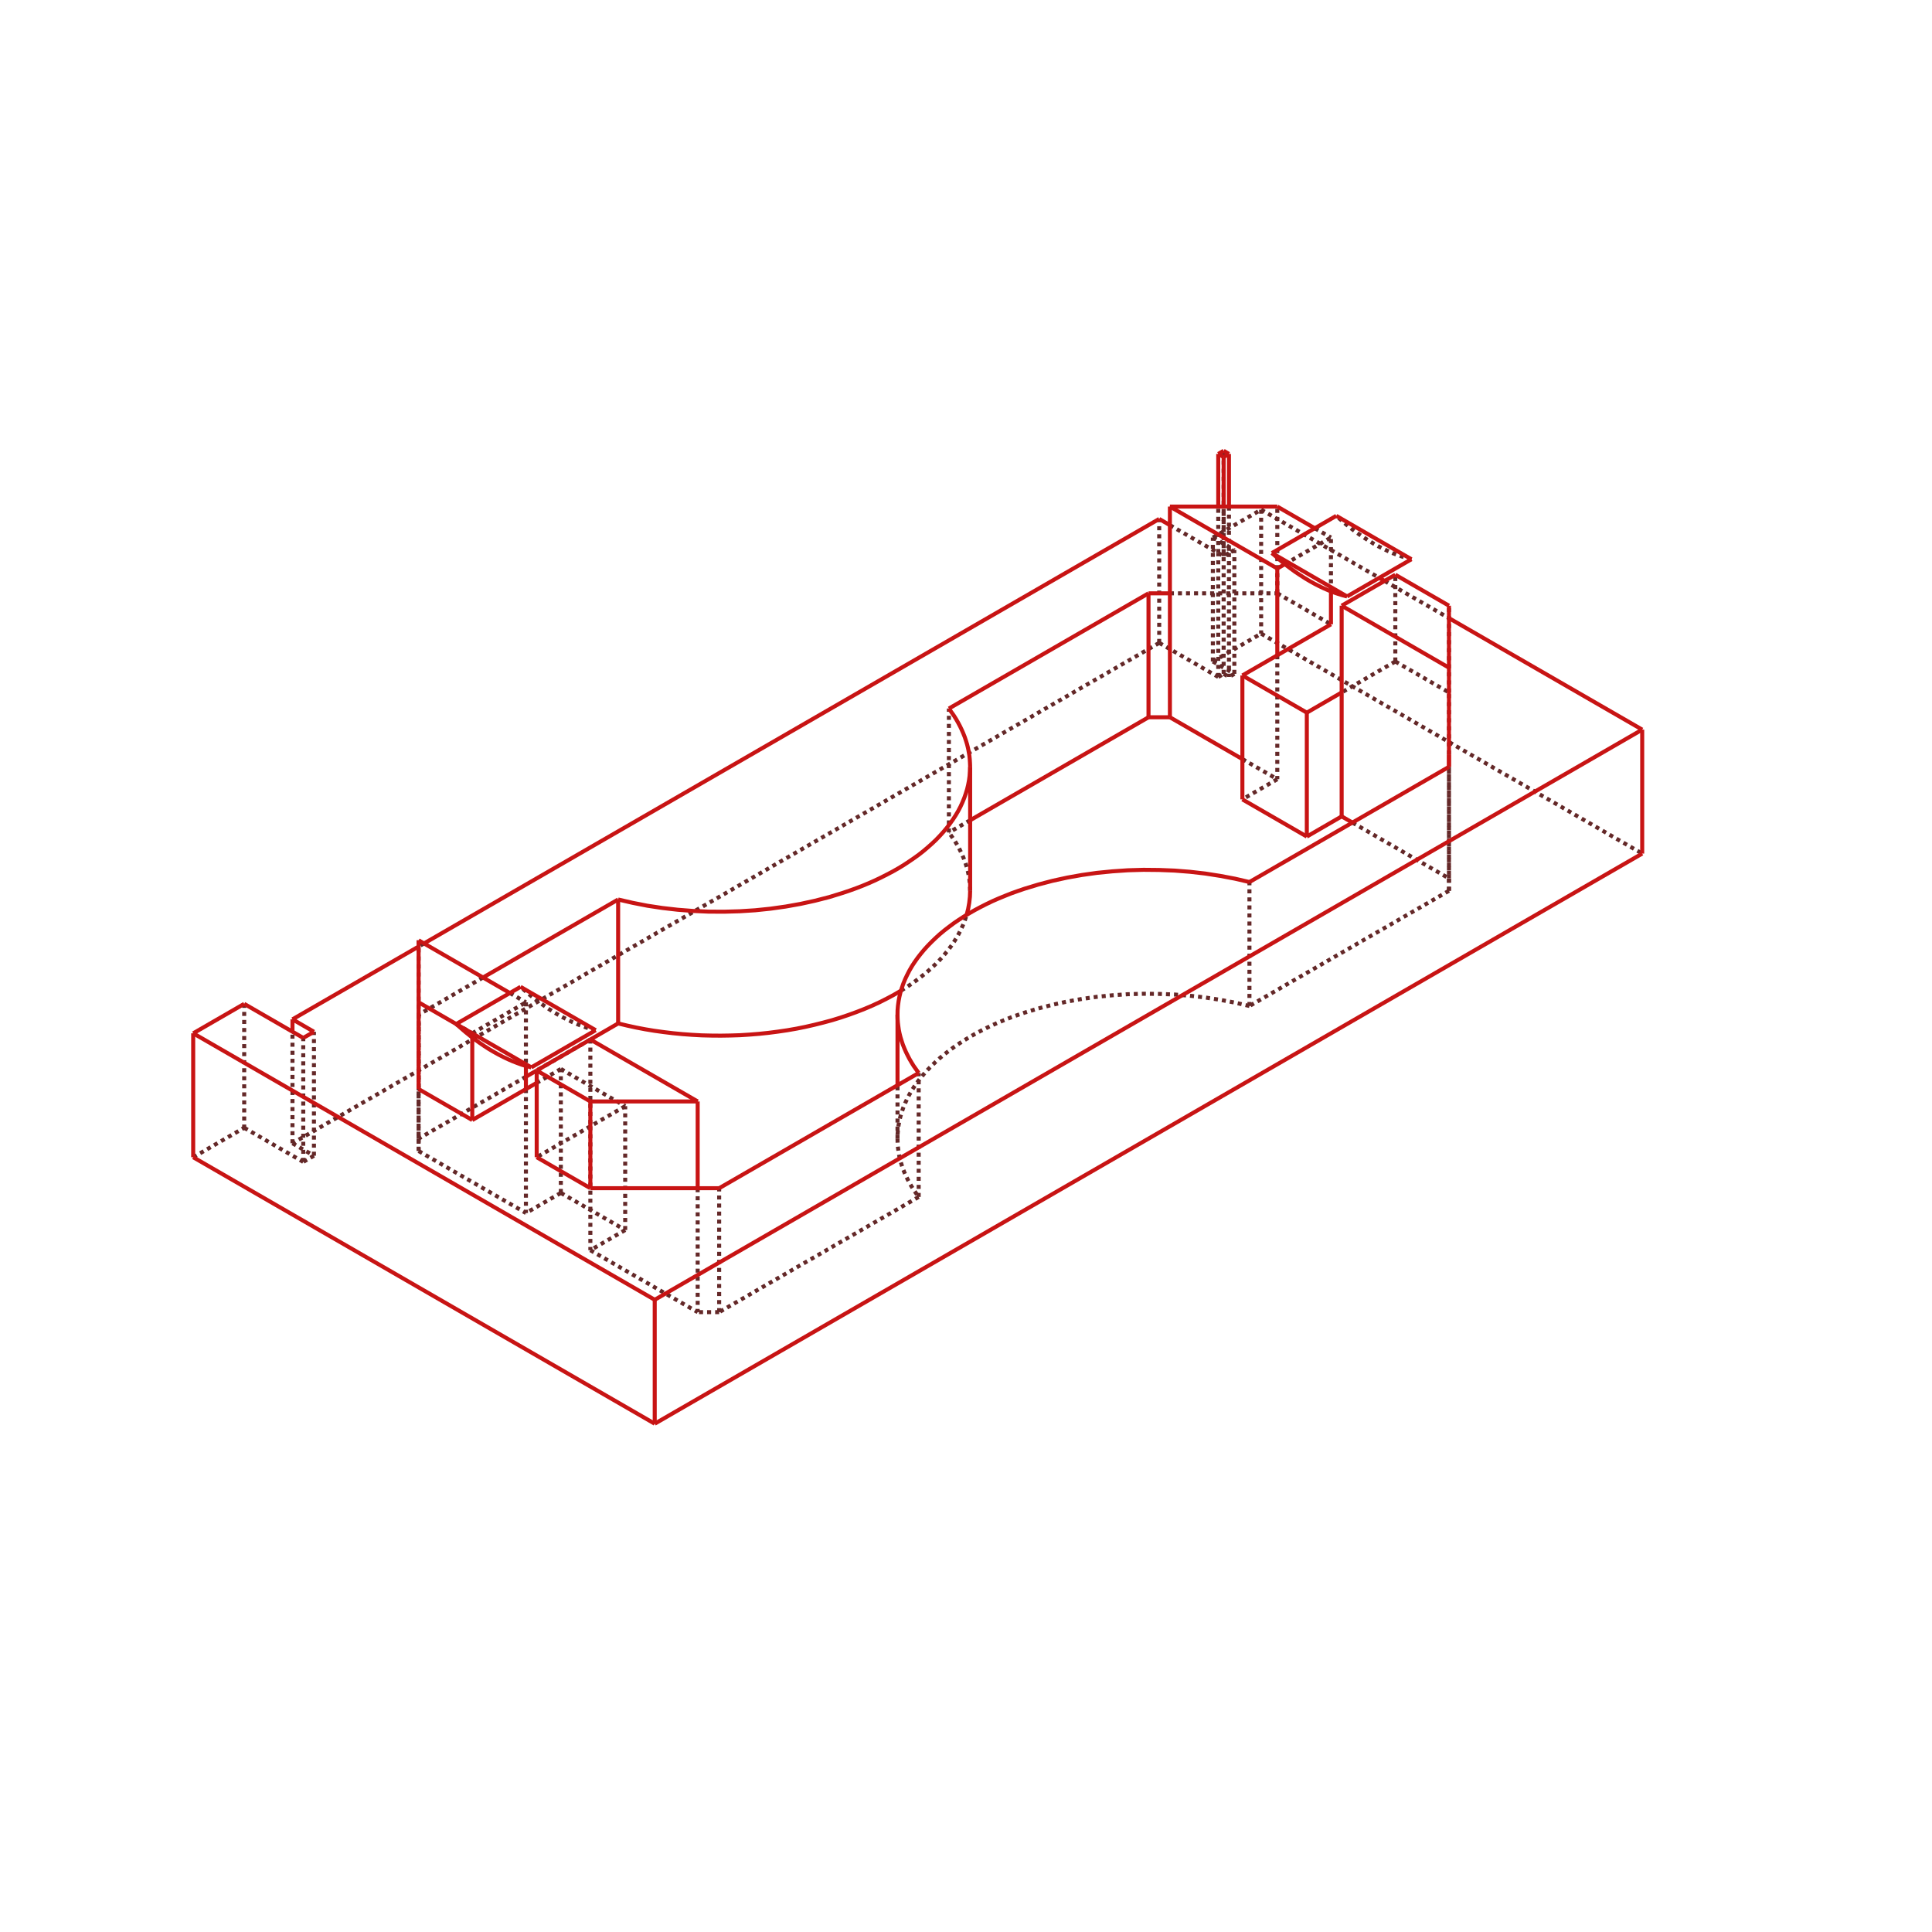
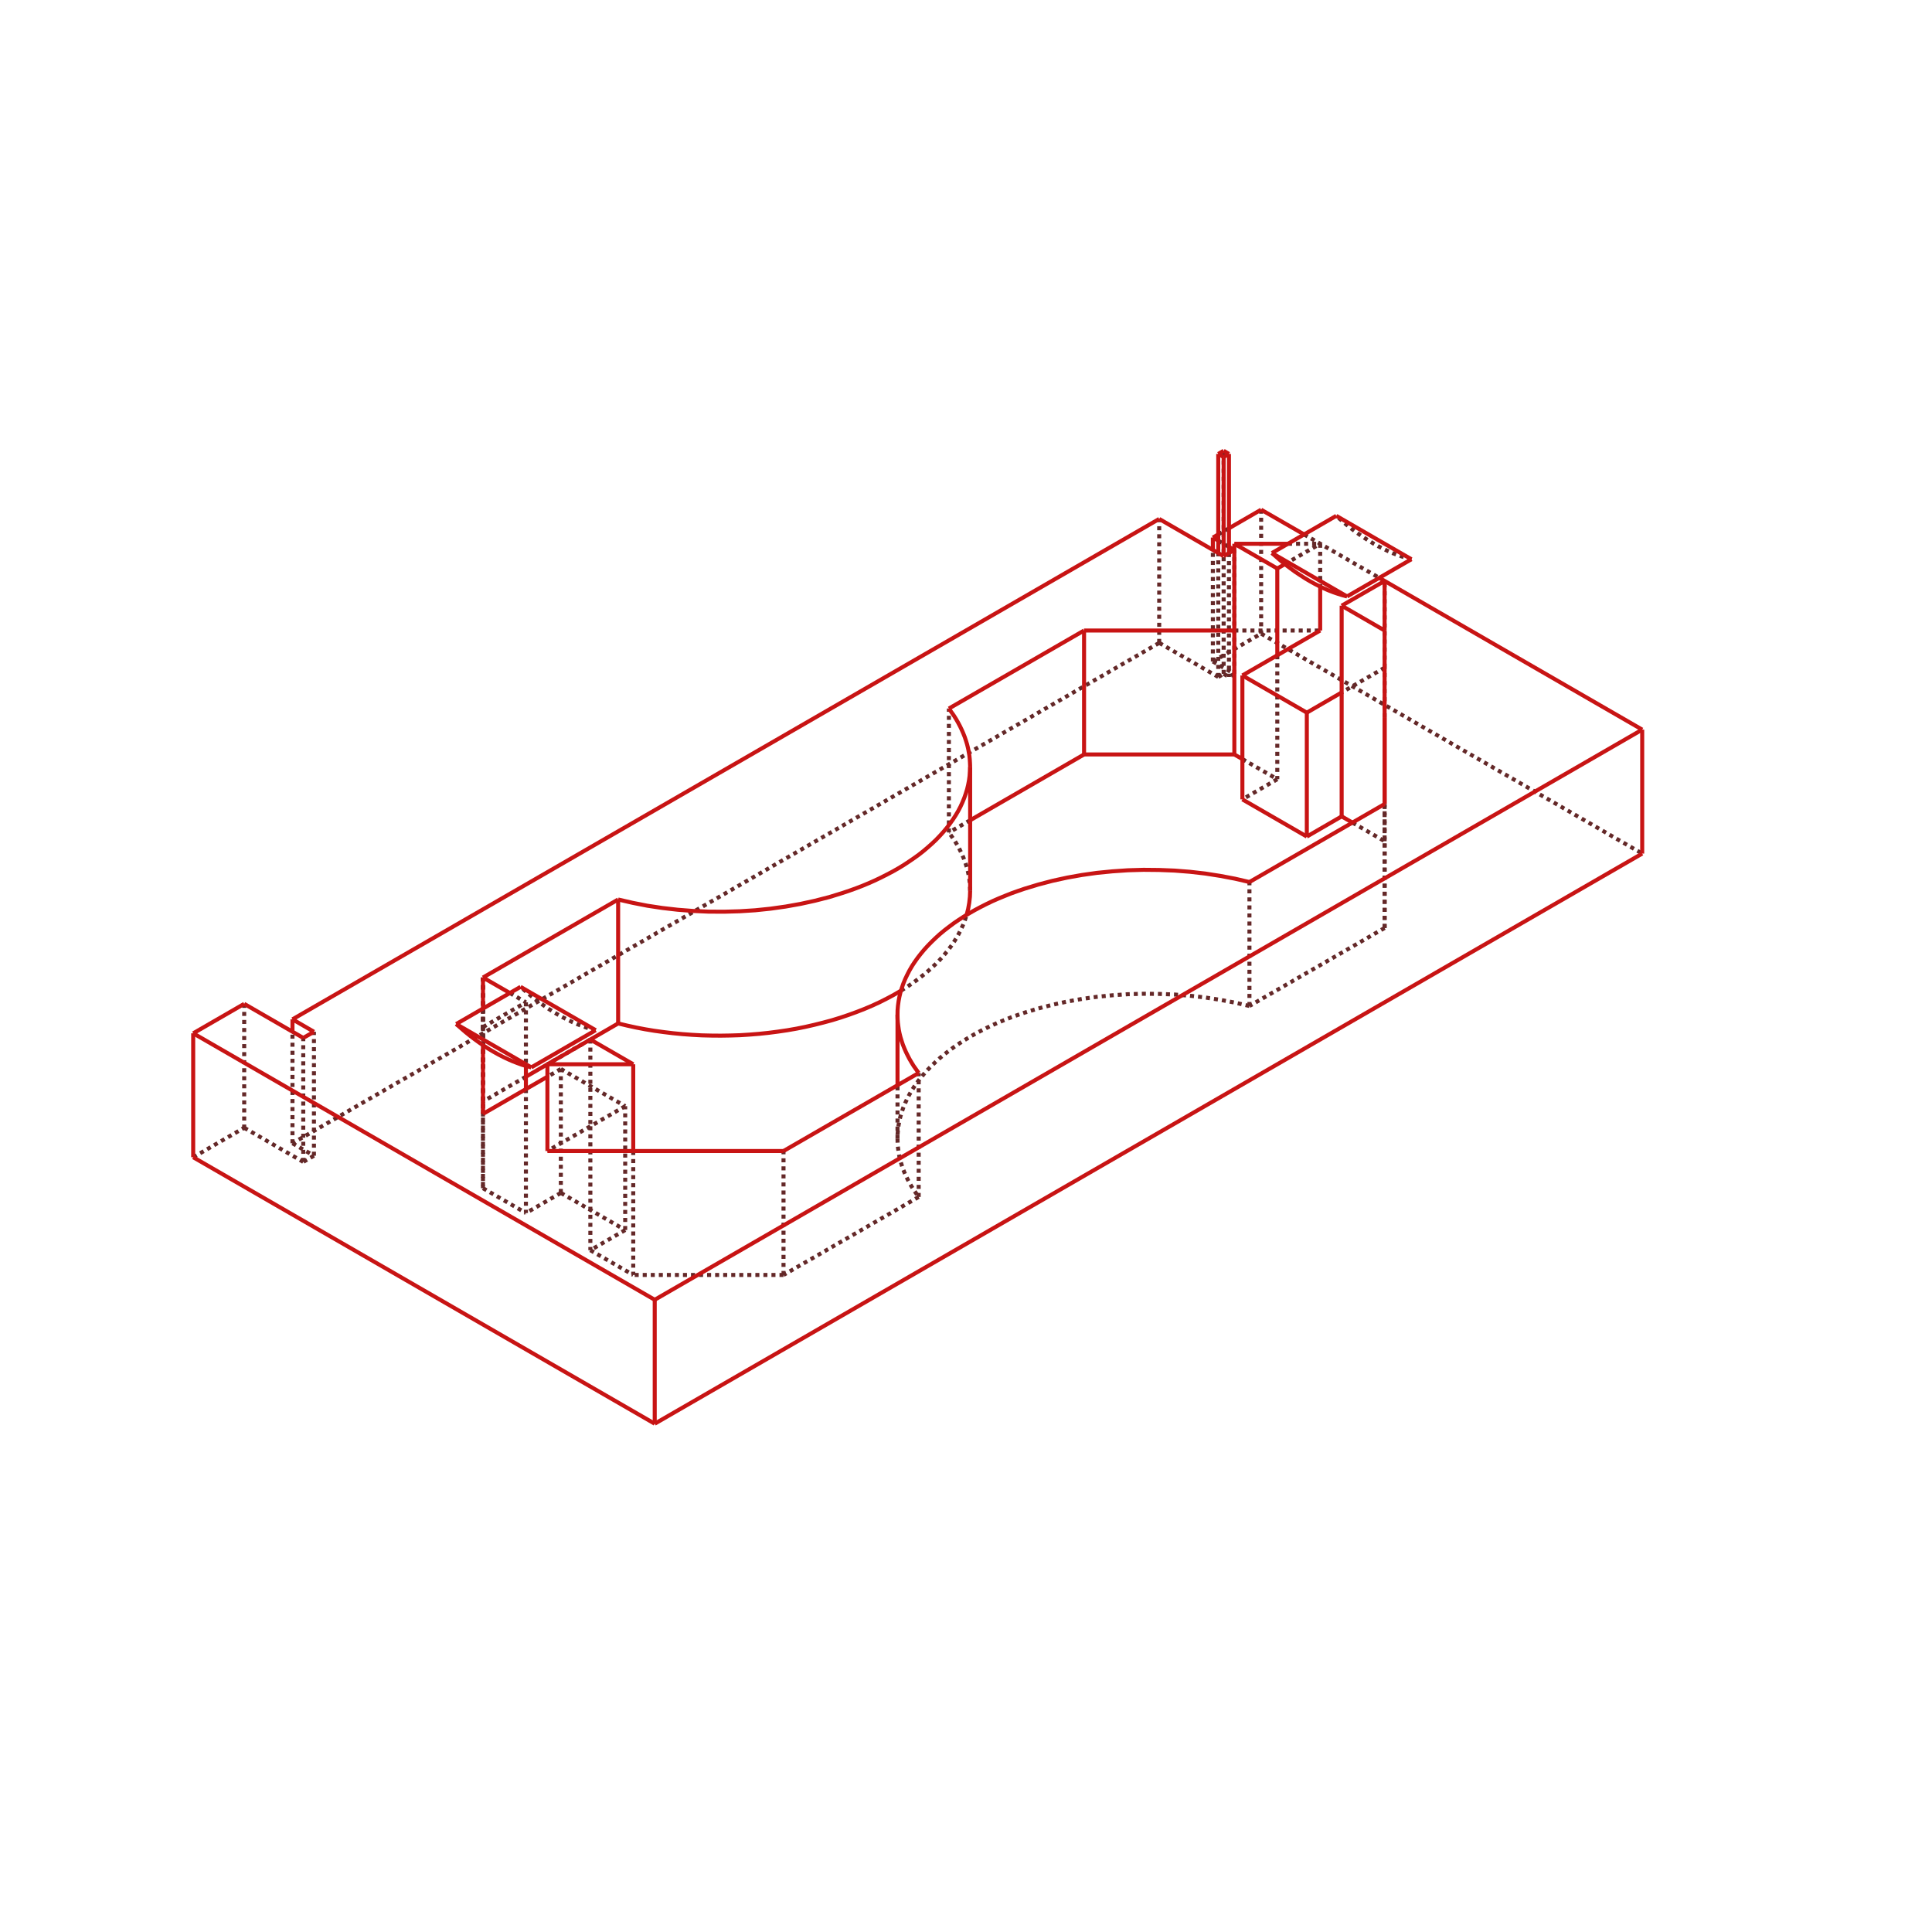
<svg xmlns="http://www.w3.org/2000/svg" width="480.0" height="480.0">
  <g transform="scale(18.85618, -18.85618)   translate(12.09153,-11.77765)" stroke-width="0.053" fill="none">
    <g stroke="rgb(100,40,40)" fill="none" stroke-dasharray="0.053,0.053">
      <path d="M4.031,2.899 L4.031,5.838 " />
      <path d="M3.96,2.858 L4.031,2.899 " />
      <path d="M3.96,2.858 L3.96,4.491 " />
-       <path d="M3.96,4.491 L3.96,5.103 " />
      <path d="M4.031,2.899 L4.101,2.858 " />
-       <path d="M4.101,5.103 L4.101,4.491 " />
      <path d="M4.101,4.491 L4.101,2.858 " />
      <path d="M3.182,3.307 L3.96,2.858 " />
      <path d="M3.182,3.307 L-8.238,-3.286 " />
      <path d="M-8.238,-3.286 L-7.955,-3.45 " />
      <path d="M-7.955,-3.45 L-8.096,-3.531 " />
      <path d="M-8.874,-3.082 L-8.096,-3.531 " />
      <path d="M-9.546,-3.47 L-8.874,-3.082 " />
      <path d="M4.525,3.429 L9.546,0.531 " />
      <path d="M3.889,3.062 L4.525,3.429 " />
      <path d="M3.889,3.062 L4.172,2.899 " />
      <path d="M4.172,2.899 L4.101,2.858 " />
+       <path d="M0.691,0.97 L0.411,0.809 " />
      <path d="M4.278,1.776 L4.738,1.511 " />
      <path d="M4.738,1.511 L4.278,1.245 " />
-       <path d="M5.728,0.939 L7,0.204 " />
-       <path d="M7,0.041 L7,0.204 " />
-       <path d="M7,0.041 L4.371,-1.477 " />
+       <path d="M5.728,0.939 L6.152,0.694 " />
+       <path d="M6.152,-0.449 L6.152,0.694 " />
+       <path d="M6.152,-0.449 L4.371,-1.477 " />
      <path d="M4.371,-1.477 L4.181,-1.433 L3.986,-1.396 L3.788,-1.365 L3.587,-1.342 L3.384,-1.326 L3.179,-1.318 L2.974,-1.316 L2.769,-1.322 L2.565,-1.336 L2.363,-1.356 L2.164,-1.384 L1.968,-1.419 L1.776,-1.461 L1.589,-1.51 L1.408,-1.565 L1.32,-1.595 L1.233,-1.626 L1.148,-1.66 L1.065,-1.694 L0.983,-1.73 L0.904,-1.768 L0.827,-1.807 L0.752,-1.847 L0.679,-1.889 L0.608,-1.932 L0.54,-1.976 L0.474,-2.021 L0.411,-2.068 L0.35,-2.115 L0.291,-2.164 L0.236,-2.214 L0.183,-2.265 L0.133,-2.316 L0.085,-2.369 L0.041,-2.422 L-0.001,-2.476 L-0.04,-2.531 L-0.076,-2.586 L-0.109,-2.643 L-0.138,-2.699 L-0.165,-2.756 L-0.189,-2.814 L-0.209,-2.872 L-0.227,-2.93 L-0.241,-2.989 L-0.252,-3.048 L-0.26,-3.107 L-0.265,-3.166 L-0.266,-3.225 " />
      <path d="M-0.266,-3.225 L-0.265,-3.275 L-0.262,-3.324 L-0.256,-3.373 L-0.249,-3.422 L-0.239,-3.472 L-0.227,-3.52 L-0.212,-3.569 L-0.196,-3.618 L-0.177,-3.666 L-0.156,-3.714 L-0.133,-3.761 L-0.108,-3.809 L-0.081,-3.855 L-0.052,-3.902 L0.013,-3.993 " />
-       <path d="M0.013,-3.993 L-2.616,-5.511 " />
-       <path d="M-2.616,-5.511 L-2.899,-5.511 " />
-       <path d="M-4.313,-4.695 L-2.899,-5.511 " />
+       <path d="M0.013,-3.993 L-1.768,-5.021 " />
+       <path d="M-1.768,-5.021 L-3.748,-5.021 " />
+       <path d="M-4.313,-4.695 L-3.748,-5.021 " />
      <path d="M-3.854,-4.429 L-4.313,-4.695 " />
      <path d="M-4.702,-3.94 L-3.854,-4.429 " />
      <path d="M-4.702,-3.94 L-5.162,-4.205 " />
-       <path d="M-6.576,-3.388 L-5.162,-4.205 " />
-       <path d="M-6.576,-3.225 L-6.576,-3.388 " />
-       <path d="M-4.313,-1.919 L-5.02,-2.327 " />
-       <path d="M-5.162,-2.409 L-6.576,-3.225 " />
+       <path d="M-5.728,-3.878 L-5.162,-4.205 " />
+       <path d="M-5.728,-2.735 L-5.728,-3.878 " />
+       <path d="M-4.313,-1.919 L-4.879,-2.245 " />
+       <path d="M-5.162,-2.409 L-5.728,-2.735 " />
      <path d="M-0.22,-1.275 L-0.137,-1.223 L-0.058,-1.169 L0.018,-1.113 L0.09,-1.056 L0.159,-0.997 L0.224,-0.937 L0.285,-0.876 L0.341,-0.813 L0.394,-0.749 L0.443,-0.684 L0.487,-0.618 L0.528,-0.551 L0.563,-0.483 L0.595,-0.415 L0.622,-0.346 L0.645,-0.276 " />
      <path d="M0.691,0.041 L0.689,0.09 L0.686,0.14 L0.681,0.189 L0.673,0.238 L0.663,0.287 L0.651,0.336 L0.636,0.385 L0.62,0.433 L0.601,0.481 L0.58,0.529 L0.557,0.577 L0.532,0.624 L0.505,0.671 L0.476,0.717 L0.411,0.809 " />
-       <path d="M0.691,0.97 L0.411,0.809 " />
-       <path d="M3.323,4.858 L3.96,4.491 " />
      <path d="M3.182,3.307 L3.182,4.94 " />
-       <path d="M4.031,4.45 L4.031,5.103 " />
-       <path d="M3.96,4.491 L4.031,4.45 " />
-       <path d="M4.101,4.491 L4.031,4.45 " />
-       <path d="M4.172,4.532 L4.101,4.491 " />
      <path d="M4.172,2.899 L4.172,4.532 " />
-       <path d="M-6.505,-0.653 L-6.576,-0.694 " />
-       <path d="M3.889,4.695 L4.172,4.532 " />
-       <path d="M3.889,4.695 L4.525,5.062 " />
-       <path d="M4.525,5.062 L6.081,4.164 " />
-       <path d="M6.152,4.123 L7,3.633 " />
-       <path d="M-5.728,-1.102 L-6.576,-1.592 " />
-       <path d="M-6.576,-1.592 L-6.576,-1.755 " />
-       <path d="M-6.576,-1.755 L-6.576,-2.572 " />
-       <path d="M-4.702,-2.307 L-5.02,-2.49 " />
+       <path d="M3.96,4.654 L4.101,4.572 " />
+       <path d="M3.96,4.736 L4.101,4.817 " />
+       <path d="M5.091,4.736 L6.081,4.164 " />
+       <path d="M-5.728,-1.102 L-5.728,-2.245 " />
+       <path d="M-5.728,-2.245 L-5.728,-2.899 " />
+       <path d="M-4.702,-2.307 L-4.879,-2.409 " />
      <path d="M-4.702,-2.307 L-3.854,-2.797 " />
      <path d="M-3.854,-2.797 L-4.313,-3.062 " />
-       <path d="M-4.313,-3.062 L-5.02,-3.47 " />
-       <path d="M7,1.837 L7,2.654 " />
-       <path d="M6.293,3.062 L7,2.654 " />
-       <path d="M6.293,3.062 L5.586,2.654 " />
-       <path d="M4.738,3.96 L5.445,3.552 " />
-       <path d="M3.323,3.96 L4.738,3.96 " />
+       <path d="M-4.313,-3.062 L-4.879,-3.388 " />
+       <path d="M6.152,2.327 L6.152,2.98 " />
+       <path d="M6.152,2.98 L5.586,2.654 " />
+       <path d="M4.172,3.47 L5.303,3.47 " />
      <path d="M-8.238,-3.286 L-8.238,-1.817 " />
-       <path d="M3.889,3.062 L3.889,4.695 " />
+       <path d="M3.889,3.062 L3.889,4.532 " />
      <path d="M-8.874,-1.449 L-8.874,-3.082 " />
      <path d="M-8.096,-3.531 L-8.096,-1.898 " />
      <path d="M-7.955,-3.45 L-7.955,-1.817 " />
      <path d="M4.525,5.062 L4.525,3.429 " />
-       <path d="M0.411,0.809 L0.411,2.442 " />
-       <path d="M-6.576,-3.225 L-6.576,-1.592 " />
-       <path d="M-6.576,-1.755 L-6.576,-3.388 " />
+       <path d="M-5.728,-2.735 L-5.728,-1.102 " />
+       <path d="M-5.728,-2.245 L-5.728,-3.878 " />
+       <path d="M-4.702,-3.94 L-4.702,-2.307 " />
      <path d="M-5.162,-2.572 L-5.162,-4.205 " />
-       <path d="M-4.702,-3.94 L-4.702,-2.307 " />
      <path d="M-3.854,-4.429 L-3.854,-2.797 " />
      <path d="M-4.313,-3.062 L-4.313,-4.695 " />
-       <path d="M-2.899,-3.878 L-2.899,-5.511 " />
-       <path d="M-2.616,-5.511 L-2.616,-3.878 " />
+       <path d="M-3.748,-3.388 L-3.748,-5.021 " />
+       <path d="M-1.768,-5.021 L-1.768,-3.388 " />
      <path d="M0.013,-3.993 L0.013,-2.36 " />
      <path d="M4.371,-1.477 L4.371,0.156 " />
-       <path d="M7,0.041 L7,1.674 " />
-       <path d="M7,0.204 L7,1.674 " />
+       <path d="M6.152,-0.449 L6.152,1.184 " />
+       <path d="M6.152,0.694 L6.152,1.184 " />
      <path d="M4.738,3.144 L4.738,1.511 " />
-       <path d="M-6.576,-0.612 L-6.576,-1.755 " />
-       <path d="M-5.869,-1.892 L-5.869,-1.837 " />
-       <path d="M-6.081,-1.715 L-5.869,-1.837 " />
-       <path d="M-5.869,-1.837 L-5.162,-1.429 " />
+       <path d="M0.411,0.809 L0.411,2.442 " />
+       <path d="M-5.728,-1.511 L-5.728,-1.755 " />
+       <path d="M-5.728,-1.102 L-5.728,-2.245 " />
+       <path d="M-5.728,-1.755 L-5.728,-1.994 " />
+       <path d="M-5.728,-1.755 L-5.162,-1.429 " />
      <path d="M-5.162,-1.429 L-5.162,-2.267 " />
      <path d="M-4.313,-1.919 L-4.313,-3.062 " />
-       <path d="M7,2.654 L7,3.797 " />
-       <path d="M6.293,3.062 L6.293,4.205 " />
-       <path d="M4.838,4.345 L5.445,4.695 " />
-       <path d="M5.445,3.986 L5.445,4.695 " />
-       <path d="M5.233,4.817 L5.445,4.695 " />
-       <path d="M4.738,3.96 L4.738,5.103 " />
+       <path d="M6.152,2.98 L6.152,4.123 " />
+       <path d="M4.838,4.345 L5.303,4.613 " />
+       <path d="M5.303,4.613 L5.303,4.048 " />
+       <path d="M4.879,4.613 L5.303,4.613 " />
      <path d="M-5.374,-1.306 L-5.162,-1.429 " />
      <path d="M6.505,4.409 L6.445,4.425 L6.384,4.444 L6.322,4.465 L6.26,4.489 L6.198,4.516 L6.136,4.546 L6.073,4.578 L6.01,4.613 L5.948,4.651 L5.885,4.691 L5.823,4.733 L5.76,4.778 L5.698,4.825 L5.637,4.875 L5.515,4.981 " />
      <path d="M-4.243,-1.796 L-4.303,-1.78 L-4.364,-1.762 L-4.426,-1.74 L-4.488,-1.716 L-4.55,-1.689 L-4.612,-1.659 L-4.675,-1.627 L-4.738,-1.592 L-4.8,-1.555 L-4.863,-1.515 L-4.925,-1.472 L-4.988,-1.427 L-5.05,-1.38 L-5.111,-1.331 L-5.233,-1.225 " />
      <path d="M-0.266,-3.225 L-0.266,-2.522 " />
    </g>
    <g stroke="rgb(200,20,20)" fill="none">
      <path d="M3.96,5.797 L4.031,5.838 " />
-       <path d="M3.96,5.103 L3.96,5.797 " />
+       <path d="M3.96,4.491 L3.96,5.797 " />
      <path d="M4.031,5.838 L4.101,5.797 " />
      <path d="M4.031,5.756 L4.101,5.797 " />
      <path d="M4.031,5.756 L3.96,5.797 " />
-       <path d="M4.101,5.797 L4.101,5.103 " />
+       <path d="M4.101,5.797 L4.101,4.491 " />
      <path d="M-9.546,-3.47 L-3.465,-6.981 " />
      <path d="M-3.465,-6.981 L9.546,0.531 " />
-       <path d="M3.041,2.327 L3.323,2.327 " />
-       <path d="M3.323,2.327 L4.278,1.776 " />
+       <path d="M2.192,1.837 L0.691,0.97 " />
+       <path d="M2.192,1.837 L4.172,1.837 " />
+       <path d="M4.172,1.837 L4.278,1.776 " />
      <path d="M4.278,1.245 L5.127,0.755 " />
      <path d="M5.586,1.021 L5.127,0.755 " />
      <path d="M5.586,1.021 L5.728,0.939 " />
      <path d="M-3.947,-1.707 L-4.313,-1.919 " />
-       <path d="M-5.02,-2.327 L-5.162,-2.409 " />
+       <path d="M-4.879,-2.245 L-5.162,-2.409 " />
      <path d="M-3.947,-1.707 L-3.83,-1.735 L-3.711,-1.761 L-3.591,-1.784 L-3.47,-1.804 L-3.347,-1.821 L-3.223,-1.836 L-3.098,-1.848 L-2.973,-1.857 L-2.847,-1.864 L-2.72,-1.867 L-2.594,-1.868 L-2.467,-1.866 L-2.341,-1.862 L-2.215,-1.854 L-2.09,-1.844 L-1.965,-1.831 L-1.842,-1.815 L-1.719,-1.797 L-1.598,-1.776 L-1.479,-1.752 L-1.361,-1.725 L-1.245,-1.696 L-1.13,-1.665 L-1.019,-1.631 L-0.909,-1.594 L-0.802,-1.555 L-0.697,-1.514 L-0.596,-1.471 L-0.497,-1.425 L-0.402,-1.377 L-0.309,-1.327 L-0.22,-1.275 " />
      <path d="M0.645,-0.276 L0.665,-0.197 L0.679,-0.118 L0.688,-0.039 L0.691,0.041 " />
-       <path d="M3.041,2.327 L0.691,0.97 " />
-       <path d="M3.182,4.94 L3.323,4.858 " />
-       <path d="M4.031,5.103 L4.031,5.756 " />
+       <path d="M3.182,4.94 L3.96,4.491 " />
+       <path d="M4.031,4.45 L4.031,5.756 " />
+       <path d="M3.96,4.491 L4.031,4.45 " />
+       <path d="M4.101,4.491 L4.031,4.45 " />
+       <path d="M4.172,4.532 L4.101,4.491 " />
      <path d="M-3.465,-5.348 L9.546,2.164 " />
      <path d="M-9.546,-1.837 L-3.465,-5.348 " />
      <path d="M-9.546,-1.837 L-8.874,-1.449 " />
      <path d="M-8.874,-1.449 L-8.096,-1.898 " />
      <path d="M-7.955,-1.817 L-8.096,-1.898 " />
      <path d="M-8.238,-1.653 L-7.955,-1.817 " />
-       <path d="M3.182,4.94 L-6.505,-0.653 " />
-       <path d="M-6.576,-0.694 L-8.238,-1.653 " />
-       <path d="M6.081,4.164 L6.152,4.123 " />
-       <path d="M7,3.633 L9.546,2.164 " />
-       <path d="M3.041,3.96 L0.411,2.442 " />
+       <path d="M3.182,4.94 L-8.238,-1.653 " />
+       <path d="M3.889,4.695 L3.96,4.654 " />
+       <path d="M4.101,4.572 L4.172,4.532 " />
+       <path d="M3.889,4.695 L3.96,4.736 " />
+       <path d="M4.101,4.817 L4.525,5.062 " />
+       <path d="M4.525,5.062 L5.091,4.736 " />
+       <path d="M6.081,4.164 L9.546,2.164 " />
+       <path d="M-3.947,-0.074 L-5.728,-1.102 " />
+       <path d="M-4.879,-2.409 L-5.162,-2.572 " />
+       <path d="M-5.162,-2.572 L-5.728,-2.899 " />
+       <path d="M-1.768,-3.388 L-3.748,-3.388 " />
+       <path d="M-3.748,-3.388 L-4.879,-3.388 " />
+       <path d="M0.013,-2.36 L-1.768,-3.388 " />
+       <path d="M4.371,0.156 L4.181,0.2 L3.986,0.237 L3.788,0.268 L3.587,0.291 L3.384,0.307 L3.179,0.315 L2.974,0.317 L2.769,0.311 L2.565,0.297 L2.363,0.277 L2.164,0.249 L1.968,0.214 L1.776,0.172 L1.589,0.123 L1.408,0.068 L1.32,0.038 L1.233,0.007 L1.148,-0.027 L1.065,-0.061 L0.983,-0.097 L0.904,-0.135 L0.827,-0.174 L0.752,-0.214 L0.679,-0.256 L0.608,-0.299 L0.54,-0.343 L0.474,-0.388 L0.411,-0.435 L0.35,-0.482 L0.291,-0.531 L0.236,-0.581 L0.183,-0.632 L0.133,-0.683 L0.085,-0.736 L0.041,-0.789 L-0.001,-0.843 L-0.04,-0.898 L-0.076,-0.953 L-0.109,-1.01 L-0.138,-1.066 L-0.165,-1.123 L-0.189,-1.181 L-0.209,-1.239 L-0.227,-1.297 L-0.241,-1.356 L-0.252,-1.415 L-0.26,-1.474 L-0.265,-1.533 L-0.266,-1.592 " />
+       <path d="M-0.266,-1.592 L-0.265,-1.642 L-0.262,-1.691 L-0.256,-1.74 L-0.249,-1.789 L-0.239,-1.839 L-0.227,-1.887 L-0.212,-1.936 L-0.196,-1.985 L-0.177,-2.033 L-0.156,-2.081 L-0.133,-2.128 L-0.108,-2.176 L-0.081,-2.222 L-0.052,-2.269 L0.013,-2.36 " />
+       <path d="M6.152,1.184 L4.371,0.156 " />
+       <path d="M6.152,1.184 L6.152,2.327 " />
+       <path d="M5.586,2.654 L5.127,2.388 " />
+       <path d="M4.278,2.878 L5.127,2.388 " />
+       <path d="M5.303,3.47 L4.738,3.144 " />
+       <path d="M4.738,3.144 L4.278,2.878 " />
+       <path d="M2.192,3.47 L4.172,3.47 " />
+       <path d="M2.192,3.47 L0.411,2.442 " />
      <path d="M-3.947,-0.074 L-3.756,-0.118 L-3.562,-0.156 L-3.364,-0.186 L-3.163,-0.209 L-2.959,-0.225 L-2.755,-0.234 L-2.55,-0.235 L-2.345,-0.229 L-2.141,-0.216 L-1.939,-0.195 L-1.74,-0.167 L-1.544,-0.132 L-1.352,-0.09 L-1.165,-0.042 L-0.984,0.014 L-0.895,0.044 L-0.809,0.075 L-0.724,0.108 L-0.64,0.143 L-0.559,0.179 L-0.48,0.217 L-0.403,0.256 L-0.327,0.296 L-0.255,0.337 L-0.184,0.38 L-0.116,0.425 L-0.05,0.47 L0.014,0.516 L0.075,0.564 L0.133,0.613 L0.189,0.663 L0.242,0.713 L0.292,0.765 L0.339,0.817 L0.384,0.871 L0.425,0.925 L0.464,0.98 L0.5,1.035 L0.533,1.091 L0.563,1.148 L0.589,1.205 L0.613,1.263 L0.633,1.321 L0.651,1.379 L0.665,1.438 L0.676,1.496 L0.684,1.555 L0.689,1.615 L0.691,1.674 " />
      <path d="M0.691,1.674 L0.689,1.723 L0.686,1.773 L0.681,1.822 L0.673,1.871 L0.663,1.92 L0.651,1.969 L0.636,2.018 L0.62,2.066 L0.601,2.114 L0.58,2.162 L0.557,2.21 L0.532,2.257 L0.505,2.304 L0.476,2.35 L0.411,2.442 " />
-       <path d="M-3.947,-0.074 L-5.728,-1.102 " />
-       <path d="M-6.576,-2.572 L-5.869,-2.98 " />
-       <path d="M-5.02,-2.49 L-5.162,-2.572 " />
-       <path d="M-5.162,-2.572 L-5.869,-2.98 " />
-       <path d="M-5.02,-3.47 L-4.313,-3.878 " />
-       <path d="M-2.616,-3.878 L-2.899,-3.878 " />
-       <path d="M-2.899,-3.878 L-4.313,-3.878 " />
-       <path d="M0.013,-2.36 L-2.616,-3.878 " />
-       <path d="M4.371,0.156 L4.181,0.2 L3.986,0.237 L3.788,0.268 L3.587,0.291 L3.384,0.307 L3.179,0.315 L2.974,0.317 L2.769,0.311 L2.565,0.297 L2.363,0.277 L2.164,0.249 L1.968,0.214 L1.776,0.172 L1.589,0.123 L1.408,0.068 L1.32,0.038 L1.233,0.007 L1.148,-0.027 L1.065,-0.061 L0.983,-0.097 L0.904,-0.135 L0.827,-0.174 L0.752,-0.214 L0.679,-0.256 L0.608,-0.299 L0.54,-0.343 L0.474,-0.388 L0.411,-0.435 L0.35,-0.482 L0.291,-0.531 L0.236,-0.581 L0.183,-0.632 L0.133,-0.683 L0.085,-0.736 L0.041,-0.789 L-0.001,-0.843 L-0.04,-0.898 L-0.076,-0.953 L-0.109,-1.01 L-0.138,-1.066 L-0.165,-1.123 L-0.189,-1.181 L-0.209,-1.239 L-0.227,-1.297 L-0.241,-1.356 L-0.252,-1.415 L-0.26,-1.474 L-0.265,-1.533 L-0.266,-1.592 " />
-       <path d="M-0.266,-1.592 L-0.265,-1.642 L-0.262,-1.691 L-0.256,-1.74 L-0.249,-1.789 L-0.239,-1.839 L-0.227,-1.887 L-0.212,-1.936 L-0.196,-1.985 L-0.177,-2.033 L-0.156,-2.081 L-0.133,-2.128 L-0.108,-2.176 L-0.081,-2.222 L-0.052,-2.269 L0.013,-2.36 " />
-       <path d="M7,1.674 L4.371,0.156 " />
-       <path d="M7,1.674 L7,1.837 " />
-       <path d="M5.586,2.654 L5.127,2.388 " />
-       <path d="M4.278,2.878 L5.127,2.388 " />
-       <path d="M5.445,3.552 L4.738,3.144 " />
-       <path d="M4.738,3.144 L4.278,2.878 " />
-       <path d="M3.041,3.96 L3.323,3.96 " />
      <path d="M-8.238,-1.817 L-8.238,-1.653 " />
+       <path d="M3.889,4.532 L3.889,4.695 " />
      <path d="M-3.465,-5.348 L-3.465,-6.981 " />
      <path d="M9.546,2.164 L9.546,0.531 " />
      <path d="M-9.546,-1.837 L-9.546,-3.47 " />
-       <path d="M3.041,2.327 L3.041,3.96 " />
      <path d="M-3.947,-1.707 L-3.947,-0.074 " />
-       <path d="M7,1.674 L7,1.837 " />
+       <path d="M6.152,1.184 L6.152,2.327 " />
+       <path d="M5.586,2.654 L5.586,1.021 " />
      <path d="M5.127,0.755 L5.127,2.388 " />
-       <path d="M5.586,2.654 L5.586,1.021 " />
      <path d="M4.278,1.245 L4.278,2.878 " />
-       <path d="M3.323,2.327 L3.323,3.96 " />
-       <path d="M-6.576,-2.572 L-6.576,-1.429 " />
-       <path d="M-6.576,-0.612 L-6.576,-1.429 " />
-       <path d="M-5.869,-2.98 L-5.869,-1.892 " />
-       <path d="M-6.576,-1.429 L-6.081,-1.715 " />
+       <path d="M4.172,1.837 L4.172,3.47 " />
+       <path d="M2.192,1.837 L2.192,3.47 " />
+       <path d="M-5.728,-1.102 L-5.728,-1.511 " />
+       <path d="M-5.728,-1.994 L-5.728,-2.899 " />
      <path d="M-5.162,-2.267 L-5.162,-2.572 " />
-       <path d="M-5.02,-3.47 L-5.02,-2.327 " />
-       <path d="M-5.02,-2.327 L-4.313,-1.919 " />
-       <path d="M-4.313,-3.878 L-4.313,-2.735 " />
-       <path d="M-5.02,-2.327 L-4.313,-2.735 " />
-       <path d="M-2.899,-2.735 L-4.313,-2.735 " />
-       <path d="M-2.899,-2.735 L-2.899,-3.878 " />
-       <path d="M7,2.98 L7,3.797 " />
-       <path d="M7,1.837 L7,2.98 " />
-       <path d="M6.293,4.205 L7,3.797 " />
-       <path d="M5.586,3.797 L6.293,4.205 " />
+       <path d="M-4.879,-2.245 L-4.313,-1.919 " />
+       <path d="M-4.879,-3.388 L-4.879,-2.245 " />
+       <path d="M-3.748,-2.245 L-4.879,-2.245 " />
+       <path d="M-3.748,-2.245 L-3.748,-3.388 " />
+       <path d="M6.152,3.47 L6.152,4.123 " />
+       <path d="M6.152,2.327 L6.152,3.47 " />
+       <path d="M5.586,3.797 L6.152,4.123 " />
      <path d="M5.586,3.797 L5.586,2.654 " />
      <path d="M4.738,4.287 L4.838,4.345 " />
-       <path d="M5.445,3.552 L5.445,3.986 " />
+       <path d="M5.303,4.048 L5.303,3.47 " />
      <path d="M4.738,4.287 L4.738,3.144 " />
-       <path d="M4.738,5.103 L5.233,4.817 " />
-       <path d="M3.323,5.103 L4.738,5.103 " />
-       <path d="M3.323,3.96 L3.323,5.103 " />
-       <path d="M-6.576,-0.612 L-5.374,-1.306 " />
-       <path d="M-4.313,-1.919 L-2.899,-2.735 " />
-       <path d="M5.586,3.797 L7,2.98 " />
-       <path d="M3.323,5.103 L4.738,4.287 " />
+       <path d="M4.172,4.613 L4.879,4.613 " />
+       <path d="M4.172,3.47 L4.172,4.613 " />
+       <path d="M-5.728,-1.102 L-5.374,-1.306 " />
+       <path d="M-4.313,-1.919 L-3.748,-2.245 " />
+       <path d="M5.586,3.797 L6.152,3.47 " />
+       <path d="M4.172,4.613 L4.738,4.287 " />
      <path d="M4.667,4.491 L5.515,4.981 " />
      <path d="M5.515,4.981 L6.505,4.409 " />
      <path d="M5.657,3.919 L6.505,4.409 " />
      <path d="M4.667,4.491 L5.657,3.919 " />
      <path d="M5.657,3.919 L5.596,3.935 L5.535,3.954 L5.474,3.975 L5.412,3.999 L5.35,4.026 L5.287,4.056 L5.225,4.088 L5.162,4.123 L5.099,4.161 L5.037,4.201 L4.974,4.243 L4.912,4.288 L4.85,4.335 L4.788,4.385 L4.667,4.491 " />
      <path d="M-6.081,-1.715 L-5.091,-2.286 " />
      <path d="M-5.091,-2.286 L-5.152,-2.27 L-5.213,-2.252 L-5.274,-2.23 L-5.336,-2.206 L-5.398,-2.179 L-5.461,-2.149 L-5.523,-2.117 L-5.586,-2.082 L-5.649,-2.045 L-5.711,-2.005 L-5.774,-1.962 L-5.836,-1.917 L-5.898,-1.87 L-5.96,-1.82 L-6.081,-1.715 " />
      <path d="M-5.233,-1.225 L-4.243,-1.796 " />
      <path d="M-5.091,-2.286 L-4.243,-1.796 " />
      <path d="M-6.081,-1.715 L-5.233,-1.225 " />
+       <path d="M-0.266,-2.522 L-0.266,-1.592 " />
      <path d="M0.691,0.041 L0.691,1.674 " />
-       <path d="M-0.266,-2.522 L-0.266,-1.592 " />
    </g>
  </g>
</svg>
